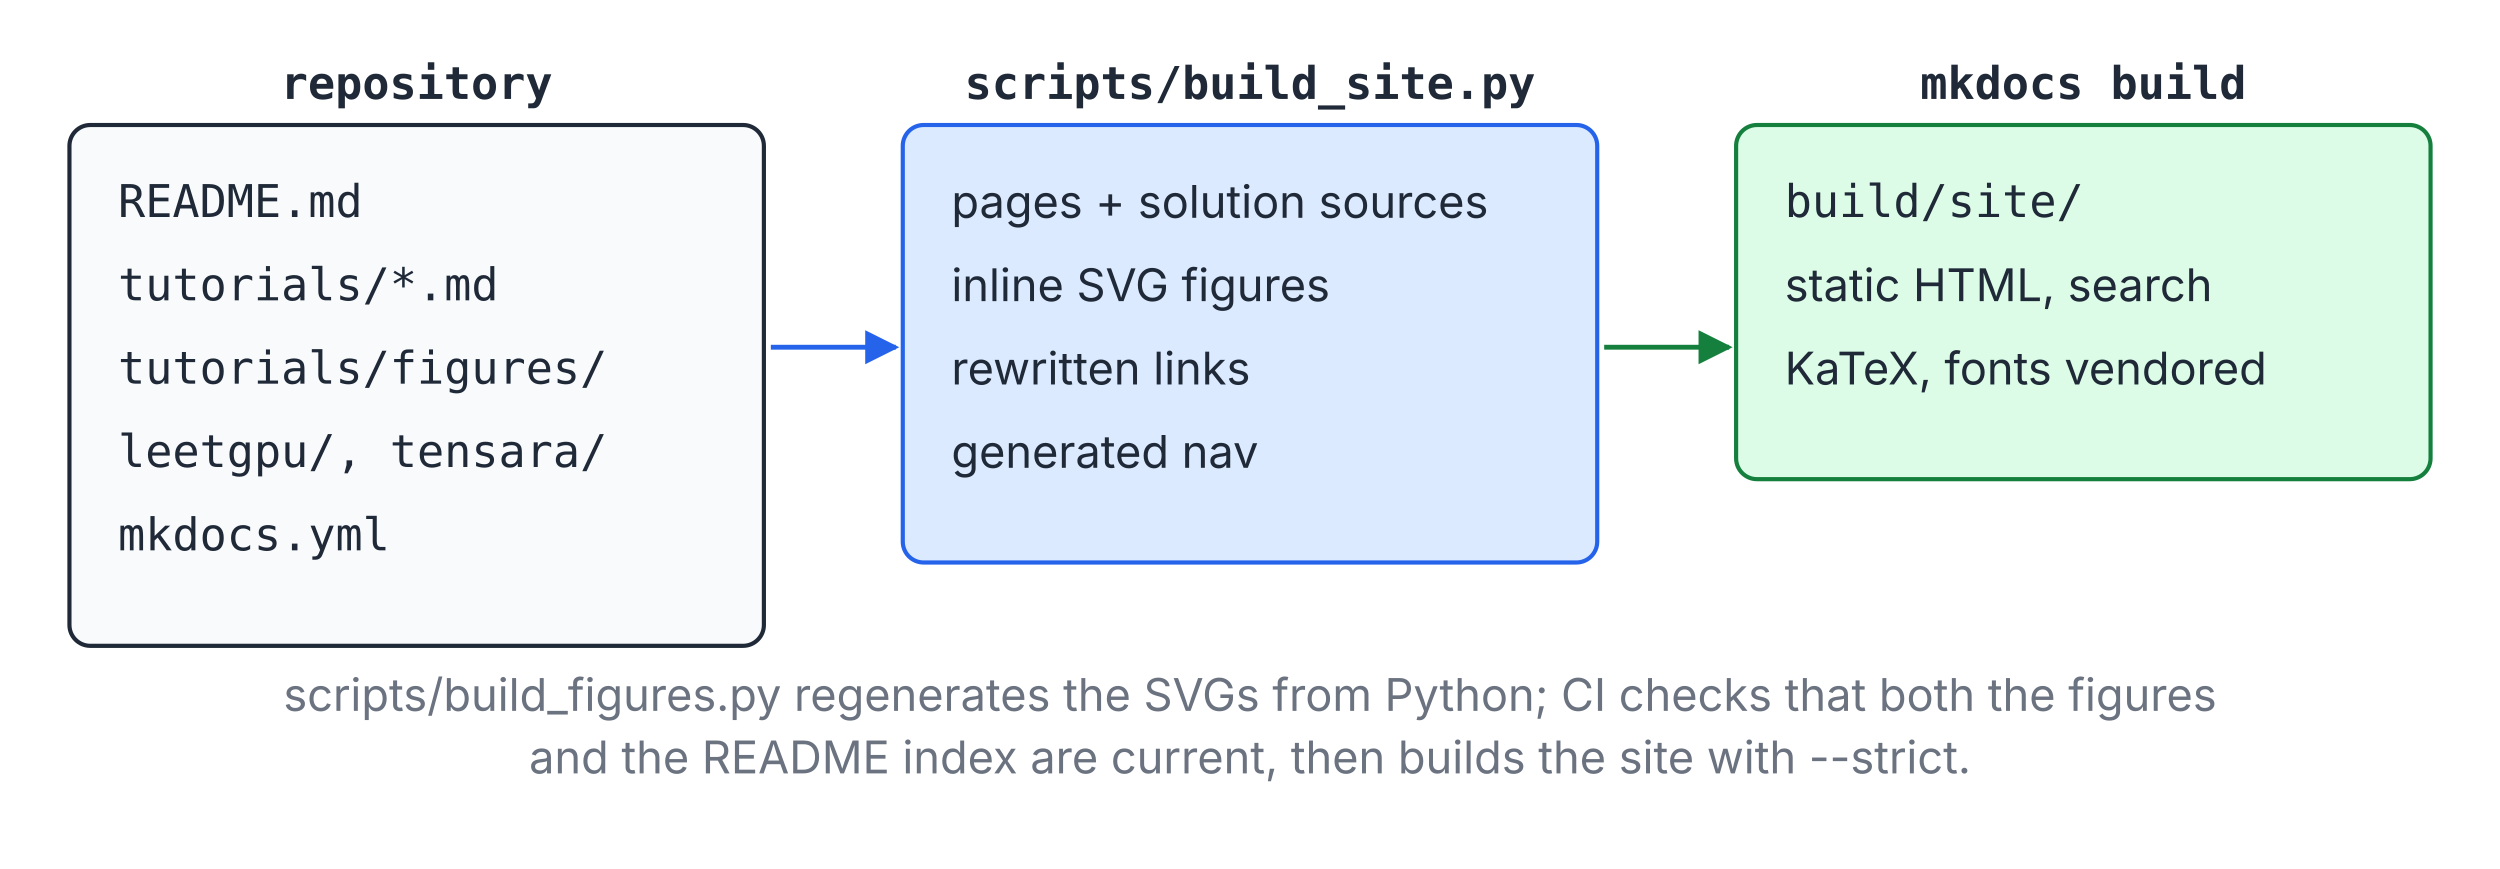
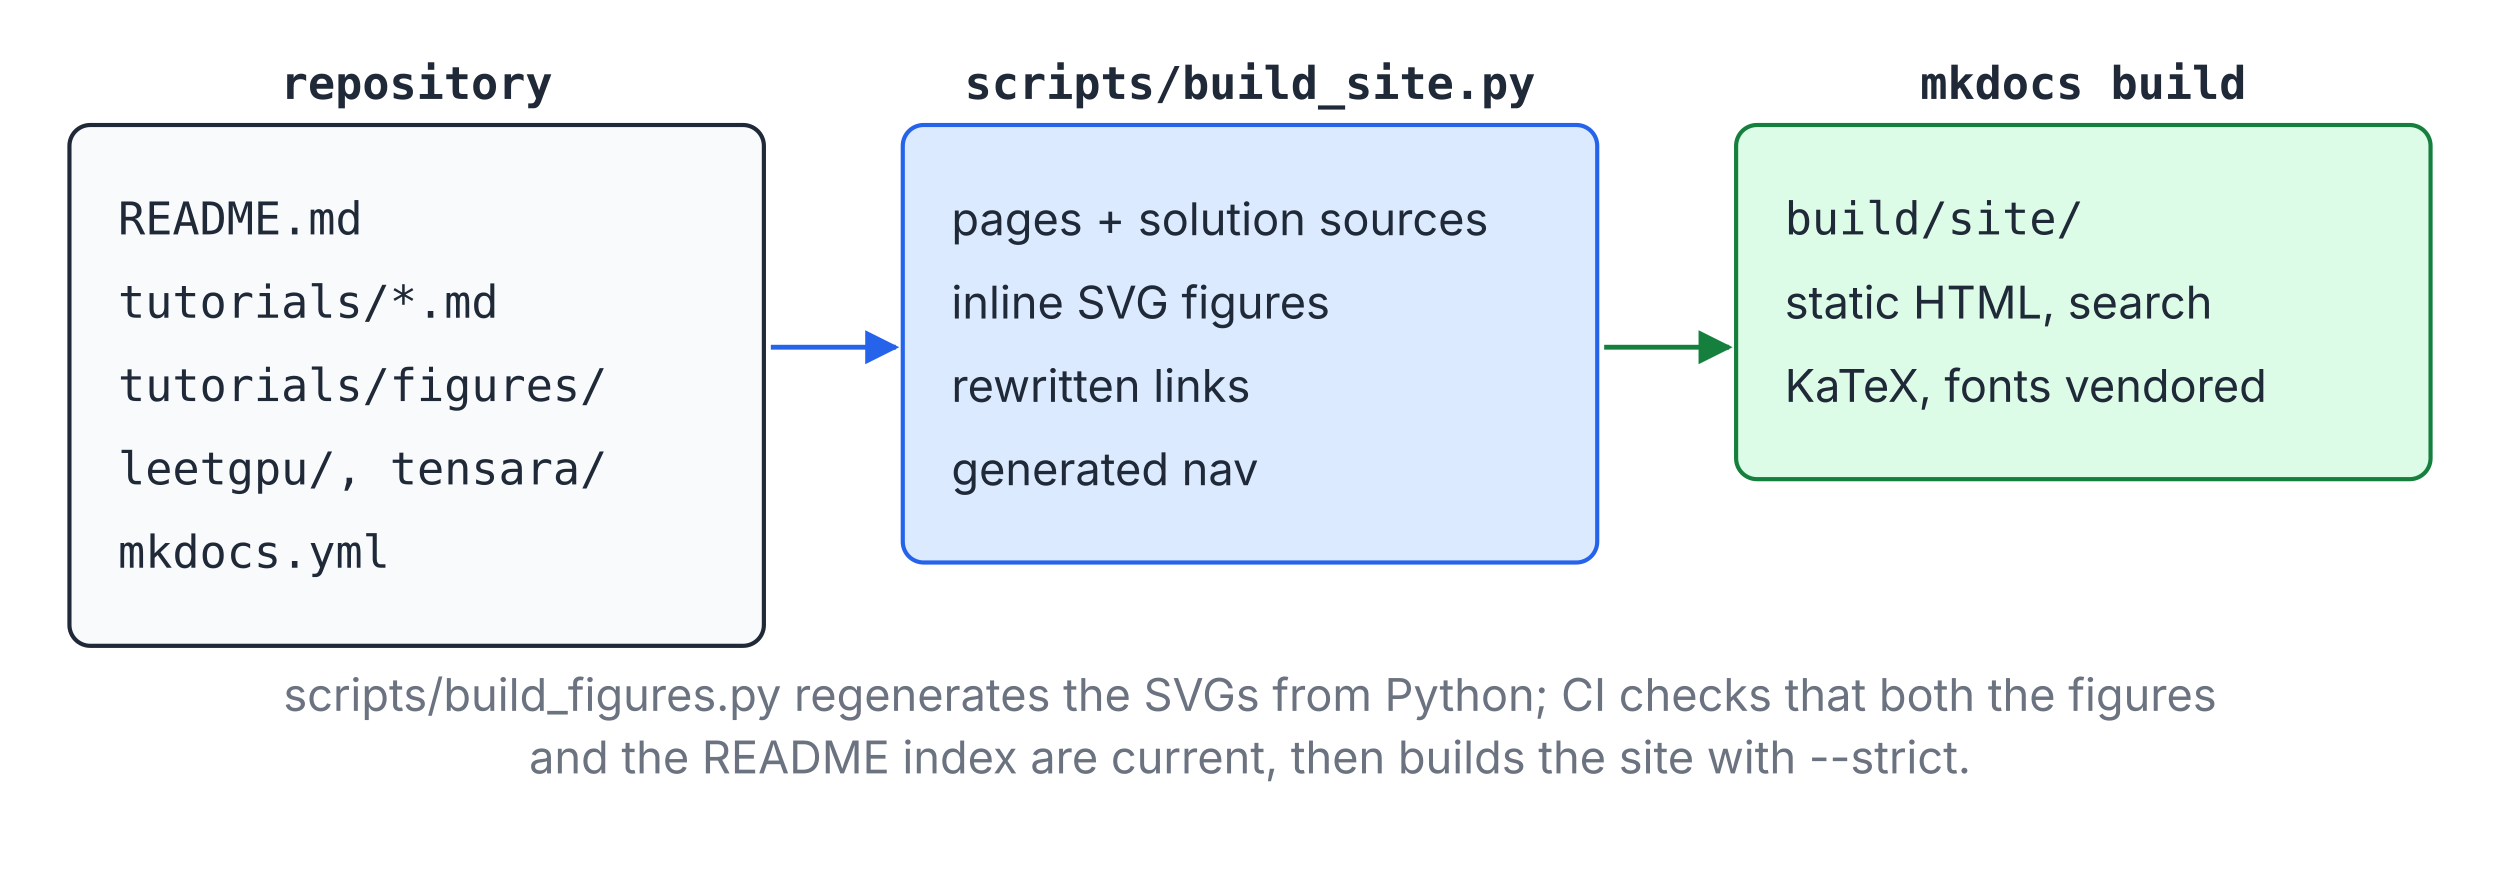
<svg xmlns="http://www.w3.org/2000/svg" viewBox="0 0 720 250" width="720" height="250" class="fig-svg" role="img">
  <style>.fig-paper{fill:var(--fig-paper,#ffffff)}.fig-panel{fill:var(--fig-panel,#f8fafc)}.fig-none{fill:none}.s-ink{stroke:var(--fig-ink,#1f2937)}.t-ink{fill:var(--fig-ink,#1f2937)}.f-ink{fill:var(--fig-ink-soft,#f3f4f6)}.f-ink2{fill:var(--fig-ink-mid,#e5e7eb)}.k-ink{fill:var(--fig-ink,#1f2937)}.s-muted{stroke:var(--fig-muted,#6b7280)}.t-muted{fill:var(--fig-muted,#6b7280)}.f-muted{fill:var(--fig-muted-soft,#f9fafb)}.f-muted2{fill:var(--fig-muted-mid,#e5e7eb)}.k-muted{fill:var(--fig-muted,#6b7280)}.s-line{stroke:var(--fig-line,#9ca3af)}.t-line{fill:var(--fig-line,#9ca3af)}.f-line{fill:var(--fig-line-soft,#f3f4f6)}.f-line2{fill:var(--fig-line-mid,#d1d5db)}.k-line{fill:var(--fig-line,#9ca3af)}.s-a{stroke:var(--fig-a,#2563eb)}.t-a{fill:var(--fig-a,#2563eb)}.f-a{fill:var(--fig-a-soft,#dbeafe)}.f-a2{fill:var(--fig-a-mid,#93c5fd)}.k-a{fill:var(--fig-a,#2563eb)}.s-b{stroke:var(--fig-b,#c2410c)}.t-b{fill:var(--fig-b,#c2410c)}.f-b{fill:var(--fig-b-soft,#ffedd5)}.f-b2{fill:var(--fig-b-mid,#fdba74)}.k-b{fill:var(--fig-b,#c2410c)}.s-c{stroke:var(--fig-c,#15803d)}.t-c{fill:var(--fig-c,#15803d)}.f-c{fill:var(--fig-c-soft,#dcfce7)}.f-c2{fill:var(--fig-c-mid,#86efac)}.k-c{fill:var(--fig-c,#15803d)}.s-d{stroke:var(--fig-d,#7c3aed)}.t-d{fill:var(--fig-d,#7c3aed)}.f-d{fill:var(--fig-d-soft,#ede9fe)}.f-d2{fill:var(--fig-d-mid,#c4b5fd)}.k-d{fill:var(--fig-d,#7c3aed)}.s-hl{stroke:var(--fig-hl,#dc2626)}.t-hl{fill:var(--fig-hl,#dc2626)}.f-hl{fill:var(--fig-hl-soft,#fee2e2)}.f-hl2{fill:var(--fig-hl-mid,#fca5a5)}.k-hl{fill:var(--fig-hl,#dc2626)}.fig-txt{font-family:Inter,system-ui,-apple-system,'Segoe UI',sans-serif;font-size:15px}.fig-mono{font-family:'Ubuntu Mono',ui-monospace,Menlo,monospace;font-size:15px}.fig-small{font-size:13px}.fig-tiny{font-size:11px}.fig-big{font-size:17px}.fig-plate{fill:var(--fig-paper,#ffffff);fill-opacity:.92}.fig-bold{font-weight:600}.fig-it{font-style:italic}</style>
  <defs>
    <marker id="ch08-pipeline-ah-ink" viewBox="0 0 10 10" refX="9" refY="5" markerWidth="7" markerHeight="7" orient="auto-start-reverse">
      <path d="M0,0 L10,5 L0,10 z" class="k-ink" />
    </marker>
    <marker id="ch08-pipeline-ah-muted" viewBox="0 0 10 10" refX="9" refY="5" markerWidth="7" markerHeight="7" orient="auto-start-reverse">
      <path d="M0,0 L10,5 L0,10 z" class="k-muted" />
    </marker>
    <marker id="ch08-pipeline-ah-a" viewBox="0 0 10 10" refX="9" refY="5" markerWidth="7" markerHeight="7" orient="auto-start-reverse">
      <path d="M0,0 L10,5 L0,10 z" class="k-a" />
    </marker>
    <marker id="ch08-pipeline-ah-b" viewBox="0 0 10 10" refX="9" refY="5" markerWidth="7" markerHeight="7" orient="auto-start-reverse">
      <path d="M0,0 L10,5 L0,10 z" class="k-b" />
    </marker>
    <marker id="ch08-pipeline-ah-c" viewBox="0 0 10 10" refX="9" refY="5" markerWidth="7" markerHeight="7" orient="auto-start-reverse">
      <path d="M0,0 L10,5 L0,10 z" class="k-c" />
    </marker>
    <marker id="ch08-pipeline-ah-d" viewBox="0 0 10 10" refX="9" refY="5" markerWidth="7" markerHeight="7" orient="auto-start-reverse">
      <path d="M0,0 L10,5 L0,10 z" class="k-d" />
    </marker>
    <marker id="ch08-pipeline-ah-hl" viewBox="0 0 10 10" refX="9" refY="5" markerWidth="7" markerHeight="7" orient="auto-start-reverse">
      <path d="M0,0 L10,5 L0,10 z" class="k-hl" />
    </marker>
  </defs>
  <rect x="0" y="0" width="720" height="250" class="fig-paper" />
  <text x="120" y="24" text-anchor="middle" dominant-baseline="central" class="fig-mono t-ink fig-small fig-bold">repository</text>
  <rect x="20" y="36" width="200" height="150" rx="6" class="fig-panel s-ink" stroke-width="1.2" />
-   <text x="34" y="58" text-anchor="start" dominant-baseline="central" class="fig-mono t-ink fig-small">README.md</text>
-   <text x="34" y="82" text-anchor="start" dominant-baseline="central" class="fig-mono t-ink fig-small">tutorials/*.md</text>
-   <text x="34" y="106" text-anchor="start" dominant-baseline="central" class="fig-mono t-ink fig-small">tutorials/figures/</text>
-   <text x="34" y="130" text-anchor="start" dominant-baseline="central" class="fig-mono t-ink fig-small">leetgpu/, tensara/</text>
-   <text x="34" y="154" text-anchor="start" dominant-baseline="central" class="fig-mono t-ink fig-small">mkdocs.yml</text>
+   <text x="34" y="63" text-anchor="start" dominant-baseline="central" class="fig-mono t-ink fig-small">README.md</text>
+   <text x="34" y="87" text-anchor="start" dominant-baseline="central" class="fig-mono t-ink fig-small">tutorials/*.md</text>
+   <text x="34" y="111" text-anchor="start" dominant-baseline="central" class="fig-mono t-ink fig-small">tutorials/figures/</text>
+   <text x="34" y="135" text-anchor="start" dominant-baseline="central" class="fig-mono t-ink fig-small">leetgpu/, tensara/</text>
+   <text x="34" y="159" text-anchor="start" dominant-baseline="central" class="fig-mono t-ink fig-small">mkdocs.yml</text>
  <text x="360" y="24" text-anchor="middle" dominant-baseline="central" class="fig-mono t-ink fig-small fig-bold">scripts/build_site.py</text>
  <rect x="260" y="36" width="200" height="126" rx="6" class="f-a s-a" stroke-width="1.2" />
-   <text x="274" y="58" text-anchor="start" dominant-baseline="central" class="fig-txt t-ink fig-small">pages + solution sources</text>
-   <text x="274" y="82" text-anchor="start" dominant-baseline="central" class="fig-txt t-ink fig-small">inline SVG figures</text>
-   <text x="274" y="106" text-anchor="start" dominant-baseline="central" class="fig-txt t-ink fig-small">rewritten links</text>
-   <text x="274" y="130" text-anchor="start" dominant-baseline="central" class="fig-txt t-ink fig-small">generated nav</text>
+   <text x="274" y="63" text-anchor="start" dominant-baseline="central" class="fig-txt t-ink fig-small">pages + solution sources</text>
+   <text x="274" y="87" text-anchor="start" dominant-baseline="central" class="fig-txt t-ink fig-small">inline SVG figures</text>
+   <text x="274" y="111" text-anchor="start" dominant-baseline="central" class="fig-txt t-ink fig-small">rewritten links</text>
+   <text x="274" y="135" text-anchor="start" dominant-baseline="central" class="fig-txt t-ink fig-small">generated nav</text>
  <text x="600" y="24" text-anchor="middle" dominant-baseline="central" class="fig-mono t-ink fig-small fig-bold">mkdocs build</text>
  <rect x="500" y="36" width="200" height="102" rx="6" class="f-c s-c" stroke-width="1.2" />
-   <text x="514" y="58" text-anchor="start" dominant-baseline="central" class="fig-mono t-ink fig-small">build/site/</text>
-   <text x="514" y="82" text-anchor="start" dominant-baseline="central" class="fig-txt t-ink fig-small">static HTML, search</text>
-   <text x="514" y="106" text-anchor="start" dominant-baseline="central" class="fig-txt t-ink fig-small">KaTeX, fonts vendored</text>
+   <text x="514" y="63" text-anchor="start" dominant-baseline="central" class="fig-mono t-ink fig-small">build/site/</text>
+   <text x="514" y="87" text-anchor="start" dominant-baseline="central" class="fig-txt t-ink fig-small">static HTML, search</text>
+   <text x="514" y="111" text-anchor="start" dominant-baseline="central" class="fig-txt t-ink fig-small">KaTeX, fonts vendored</text>
  <line x1="222" y1="100" x2="258" y2="100" class="s-a" stroke-width="1.4" marker-end="url(#ch08-pipeline-ah-a)" />
  <line x1="462" y1="100" x2="498" y2="100" class="s-c" stroke-width="1.4" marker-end="url(#ch08-pipeline-ah-c)" />
  <text x="360" y="200" text-anchor="middle" dominant-baseline="central" class="fig-txt t-muted fig-small">scripts/build_figures.py regenerates the SVGs from Python; CI checks that both the figures</text>
  <text x="360" y="218" text-anchor="middle" dominant-baseline="central" class="fig-txt t-muted fig-small">and the README index are current, then builds the site with --strict.</text>
</svg>
